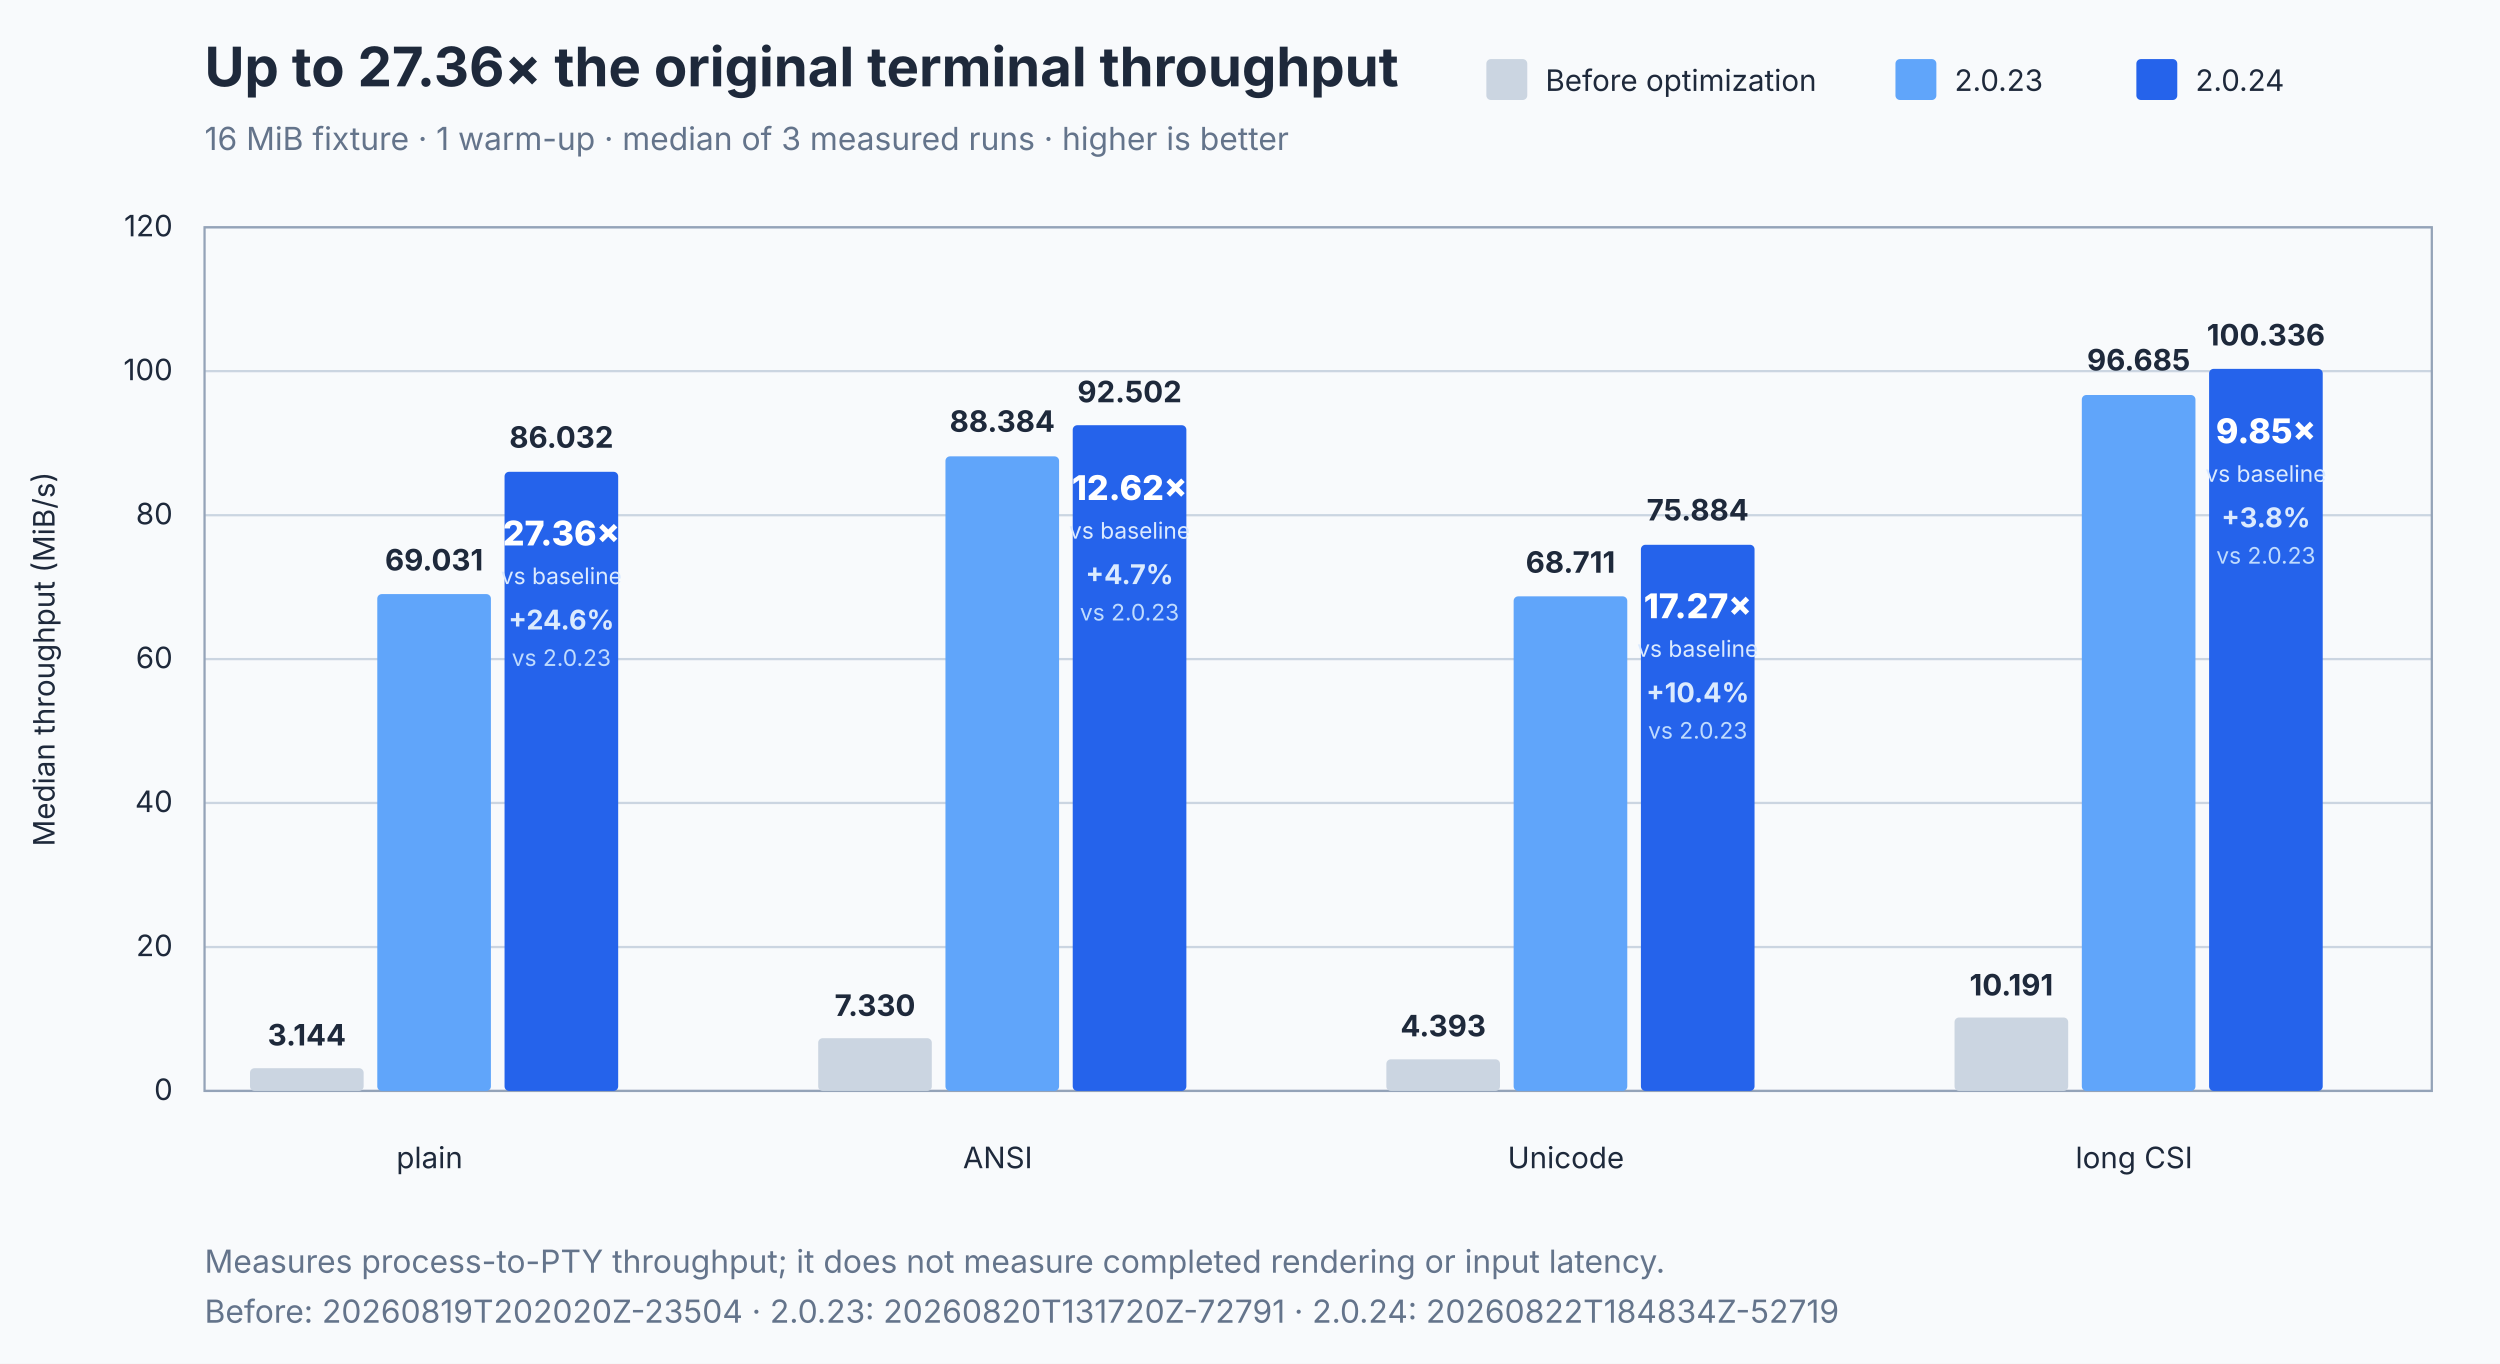
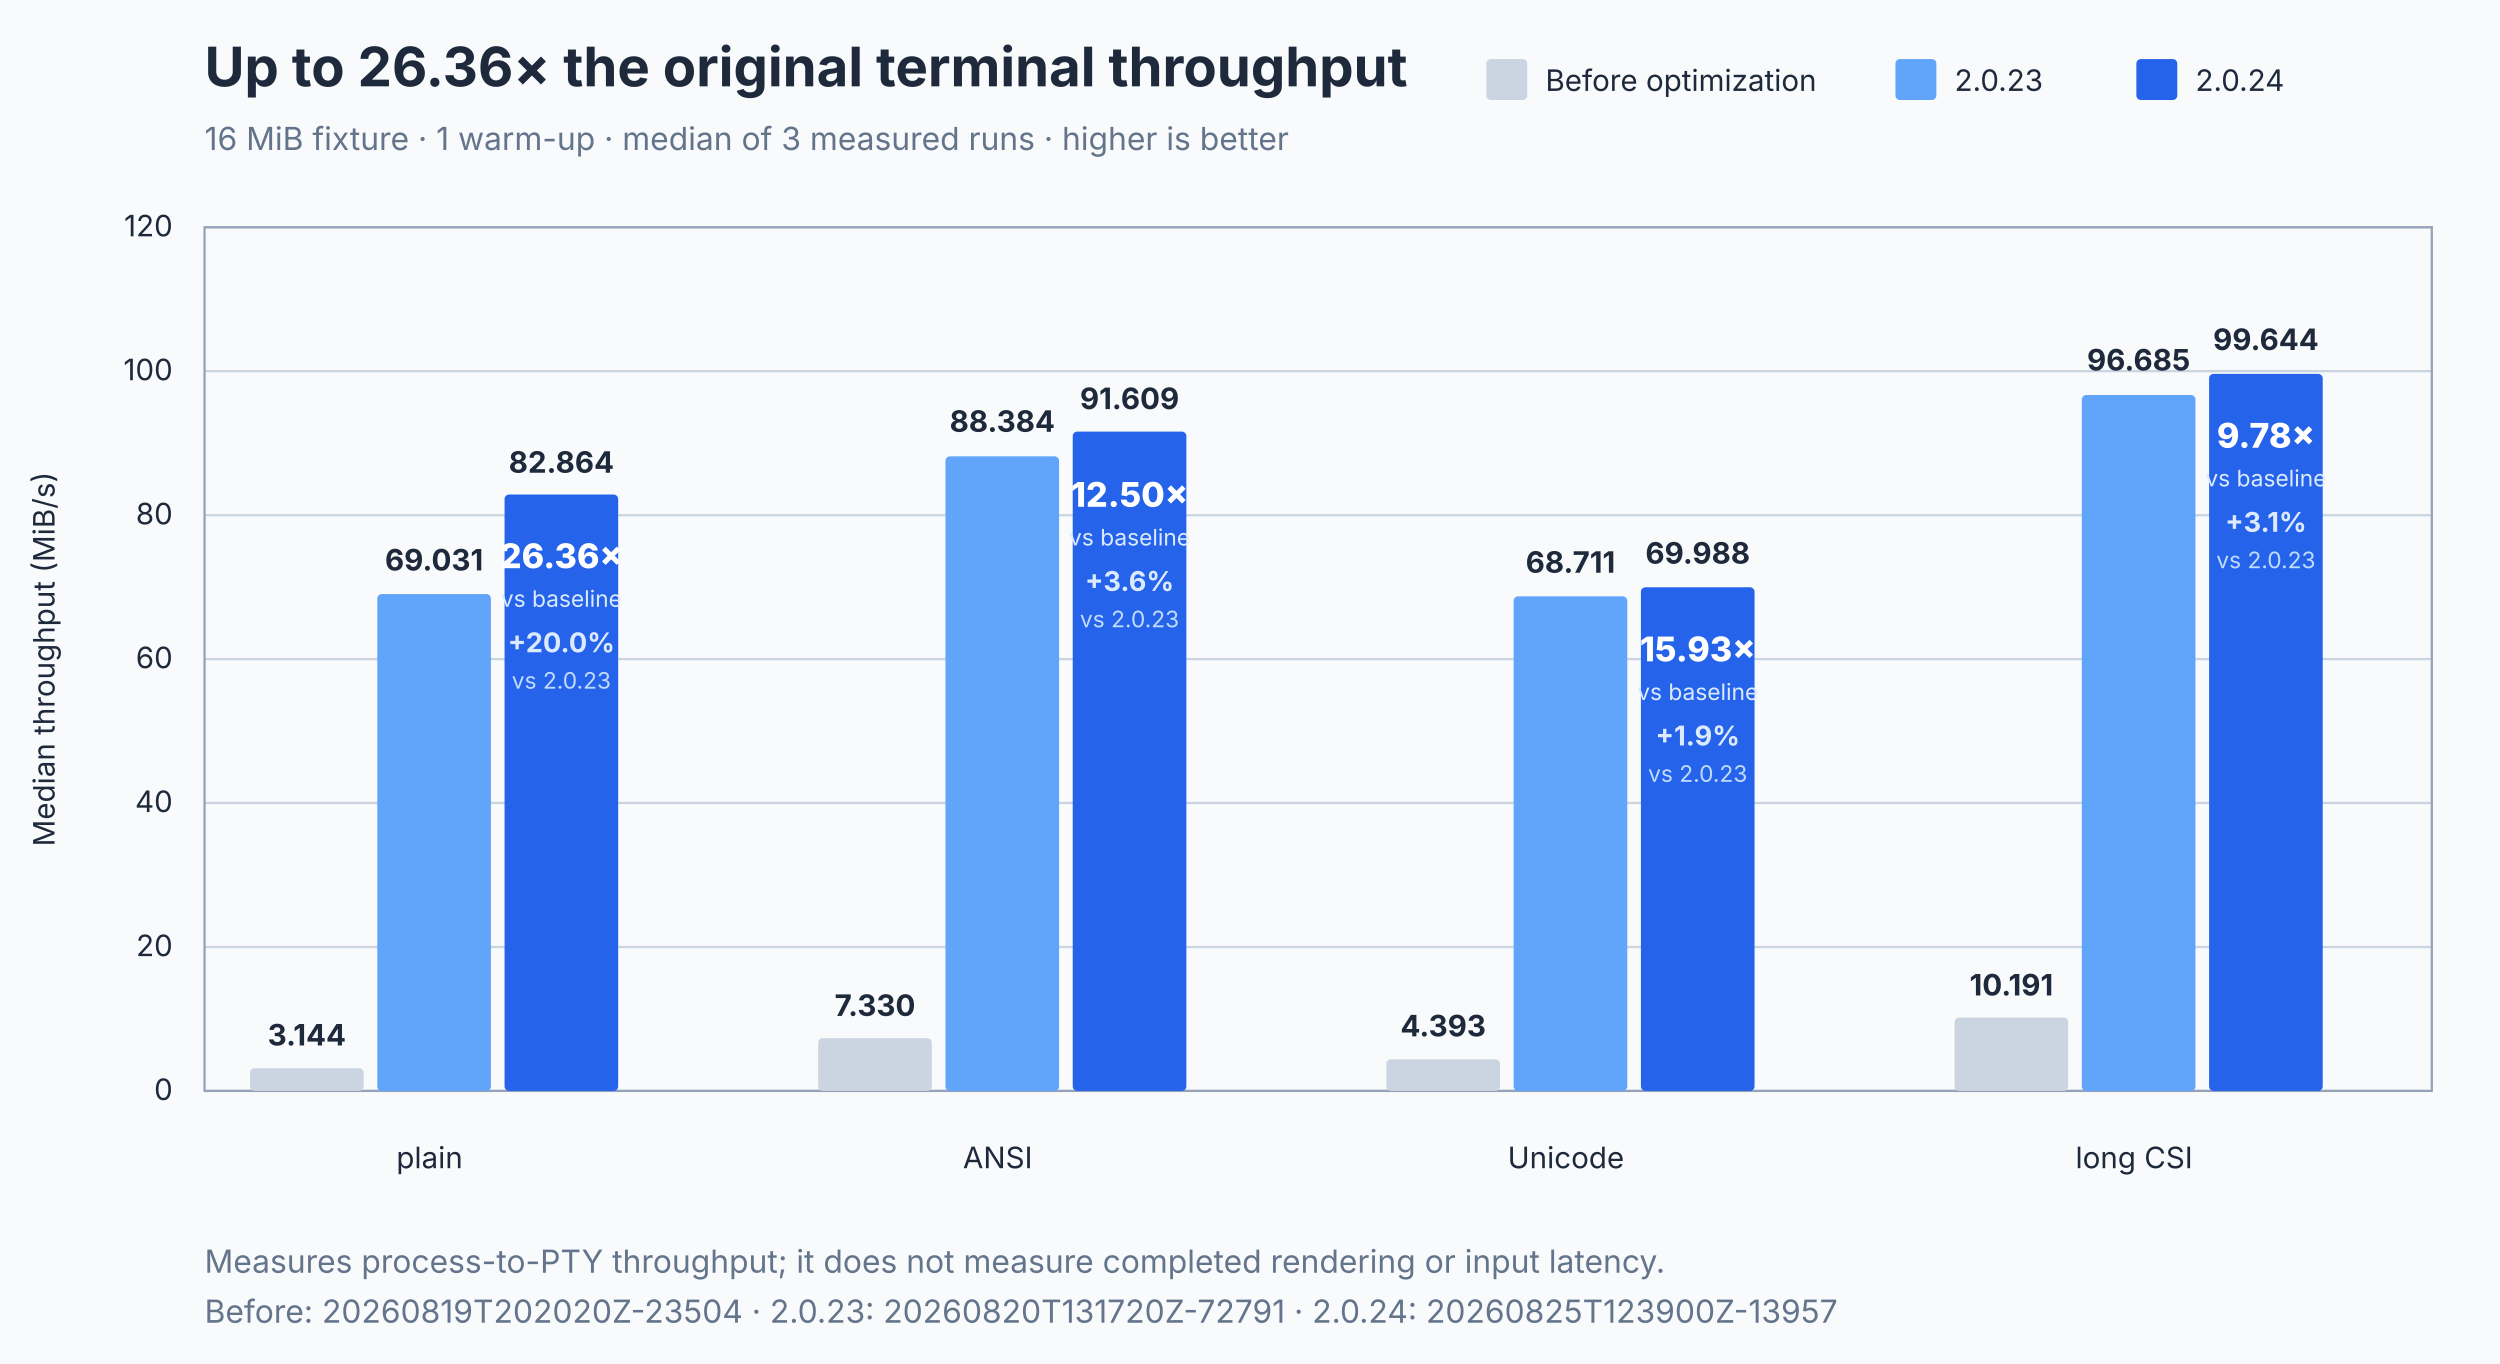
<svg xmlns="http://www.w3.org/2000/svg" width="1100" height="600" viewBox="0 0 1100 600" role="img" aria-labelledby="title description">
  <style>
    text { fill: #1e293b; font-family: Inter, ui-sans-serif, system-ui, sans-serif; }
    .title { font-size: 24px; font-weight: 700; }
    .subtitle, .note { fill: #64748b; font-size: 14px; }
    .axis { font-size: 13px; }
    .value { font-size: 13px; font-weight: 650; text-anchor: middle; }
    .total { fill: #ffffff; font-size: 15px; font-weight: 800; text-anchor: middle; }
    .total-note { fill: #dbeafe; font-size: 10px; text-anchor: middle; }
    .gain { fill: #dbeafe; font-size: 12px; font-weight: 700; text-anchor: middle; }
    .gain-note { fill: #bfdbfe; font-size: 10px; text-anchor: middle; }
    .grid { stroke: #cbd5e1; stroke-width: 1; }
    .frame { fill: none; stroke: #94a3b8; stroke-width: 1; }
    .baseline { fill: #cbd5e1; }
    .previous { fill: #60a5fa; }
    .current { fill: #2563eb; }
  </style>
  <rect width="1100" height="600" fill="#f8fafc" />
-   <text class="title" x="90" y="38">Up to 27.36× the original terminal throughput</text>
+   <text class="title" x="90" y="38">Up to 26.36× the original terminal throughput</text>
  <text class="subtitle" x="90" y="66">16 MiB fixture · 1 warm-up · median of 3 measured runs · higher is better</text>
  <rect class="baseline" x="654" y="26" width="18" height="18" rx="2" />
  <text class="axis" x="680" y="40">Before optimization</text>
  <rect class="previous" x="834" y="26" width="18" height="18" rx="2" />
  <text class="axis" x="860" y="40">2.0.23</text>
  <rect class="current" x="940" y="26" width="18" height="18" rx="2" />
  <text class="axis" x="966" y="40">2.0.24</text>
  <line class="grid" x1="90" y1="480" x2="1070" y2="480" />
  <line class="grid" x1="90" y1="416.7" x2="1070" y2="416.7" />
  <line class="grid" x1="90" y1="353.3" x2="1070" y2="353.3" />
  <line class="grid" x1="90" y1="290" x2="1070" y2="290" />
  <line class="grid" x1="90" y1="226.7" x2="1070" y2="226.7" />
  <line class="grid" x1="90" y1="163.3" x2="1070" y2="163.3" />
  <line class="grid" x1="90" y1="100" x2="1070" y2="100" />
  <rect class="frame" x="90" y="100" width="980" height="380" />
  <text class="axis" x="76" y="484" text-anchor="end">0</text>
  <text class="axis" x="76" y="420.7" text-anchor="end">20</text>
  <text class="axis" x="76" y="357.3" text-anchor="end">40</text>
  <text class="axis" x="76" y="294" text-anchor="end">60</text>
  <text class="axis" x="76" y="230.7" text-anchor="end">80</text>
  <text class="axis" x="76" y="167.3" text-anchor="end">100</text>
  <text class="axis" x="76" y="104" text-anchor="end">120</text>
  <text class="axis" transform="translate(24 290) rotate(-90)" text-anchor="middle">Median throughput (MiB/s)</text>
  <rect class="baseline" x="110" y="470.0" width="50" height="10.0" rx="2" />
  <rect class="previous" x="166" y="261.4" width="50" height="218.6" rx="2" />
-   <rect class="current" x="222" y="207.6" width="50" height="272.4" rx="2" />
+   <rect class="current" x="222" y="217.6" width="50" height="262.4" rx="2" />
  <text class="value" x="135" y="460">3.144</text>
  <text class="value" x="191" y="251">69.031</text>
-   <text class="value" x="247" y="197">86.032</text>
-   <text class="total" x="247" y="240">27.36×</text>
-   <text class="total-note" x="247" y="257">vs baseline</text>
-   <text class="gain" x="247" y="277">+24.6%</text>
-   <text class="gain-note" x="247" y="293">vs 2.0.23</text>
+   <text class="value" x="247" y="208">82.864</text>
+   <text class="total" x="247" y="250">26.36×</text>
+   <text class="total-note" x="247" y="267">vs baseline</text>
+   <text class="gain" x="247" y="287">+20.0%</text>
+   <text class="gain-note" x="247" y="303">vs 2.0.23</text>
  <text class="axis" x="189" y="514" text-anchor="middle">plain</text>
  <rect class="baseline" x="360" y="456.8" width="50" height="23.2" rx="2" />
  <rect class="previous" x="416" y="200.8" width="50" height="279.2" rx="2" />
-   <rect class="current" x="472" y="187.1" width="50" height="292.9" rx="2" />
+   <rect class="current" x="472" y="189.9" width="50" height="290.1" rx="2" />
  <text class="value" x="385" y="447">7.330</text>
  <text class="value" x="441" y="190">88.384</text>
-   <text class="value" x="497" y="177">92.502</text>
-   <text class="total" x="497" y="220">12.62×</text>
-   <text class="total-note" x="497" y="237">vs baseline</text>
-   <text class="gain" x="497" y="257">+4.7%</text>
-   <text class="gain-note" x="497" y="273">vs 2.0.23</text>
+   <text class="value" x="497" y="180">91.609</text>
+   <text class="total" x="497" y="223">12.50×</text>
+   <text class="total-note" x="497" y="240">vs baseline</text>
+   <text class="gain" x="497" y="260">+3.6%</text>
+   <text class="gain-note" x="497" y="276">vs 2.0.23</text>
  <text class="axis" x="439" y="514" text-anchor="middle">ANSI</text>
  <rect class="baseline" x="610" y="466.1" width="50" height="13.9" rx="2" />
  <rect class="previous" x="666" y="262.4" width="50" height="217.6" rx="2" />
-   <rect class="current" x="722" y="239.7" width="50" height="240.3" rx="2" />
+   <rect class="current" x="722" y="258.4" width="50" height="221.6" rx="2" />
  <text class="value" x="635" y="456">4.393</text>
  <text class="value" x="691" y="252">68.711</text>
-   <text class="value" x="747" y="229">75.884</text>
-   <text class="total" x="747" y="272">17.27×</text>
-   <text class="total-note" x="747" y="289">vs baseline</text>
-   <text class="gain" x="747" y="309">+10.4%</text>
-   <text class="gain-note" x="747" y="325">vs 2.0.23</text>
+   <text class="value" x="747" y="248">69.988</text>
+   <text class="total" x="747" y="291">15.93×</text>
+   <text class="total-note" x="747" y="308">vs baseline</text>
+   <text class="gain" x="747" y="328">+1.9%</text>
+   <text class="gain-note" x="747" y="344">vs 2.0.23</text>
  <text class="axis" x="689" y="514" text-anchor="middle">Unicode</text>
  <rect class="baseline" x="860" y="447.7" width="50" height="32.3" rx="2" />
  <rect class="previous" x="916" y="173.8" width="50" height="306.2" rx="2" />
-   <rect class="current" x="972" y="162.3" width="50" height="317.7" rx="2" />
+   <rect class="current" x="972" y="164.5" width="50" height="315.5" rx="2" />
  <text class="value" x="885" y="438">10.191</text>
  <text class="value" x="941" y="163">96.685</text>
-   <text class="value" x="997" y="152">100.336</text>
-   <text class="total" x="997" y="195">9.85×</text>
-   <text class="total-note" x="997" y="212">vs baseline</text>
-   <text class="gain" x="997" y="232">+3.8%</text>
-   <text class="gain-note" x="997" y="248">vs 2.0.23</text>
+   <text class="value" x="997" y="154">99.644</text>
+   <text class="total" x="997" y="197">9.78×</text>
+   <text class="total-note" x="997" y="214">vs baseline</text>
+   <text class="gain" x="997" y="234">+3.1%</text>
+   <text class="gain-note" x="997" y="250">vs 2.0.23</text>
  <text class="axis" x="939" y="514" text-anchor="middle">long CSI</text>
  <text class="note" x="90" y="560">Measures process-to-PTY throughput; it does not measure completed rendering or input latency.</text>
-   <text class="note" x="90" y="582">Before: 20260819T202020Z-23504 · 2.0.23: 20260820T131720Z-72791 · 2.0.24: 20260822T184834Z-52719</text>
+   <text class="note" x="90" y="582">Before: 20260819T202020Z-23504 · 2.0.23: 20260820T131720Z-72791 · 2.0.24: 20260825T123900Z-13957</text>
</svg>
